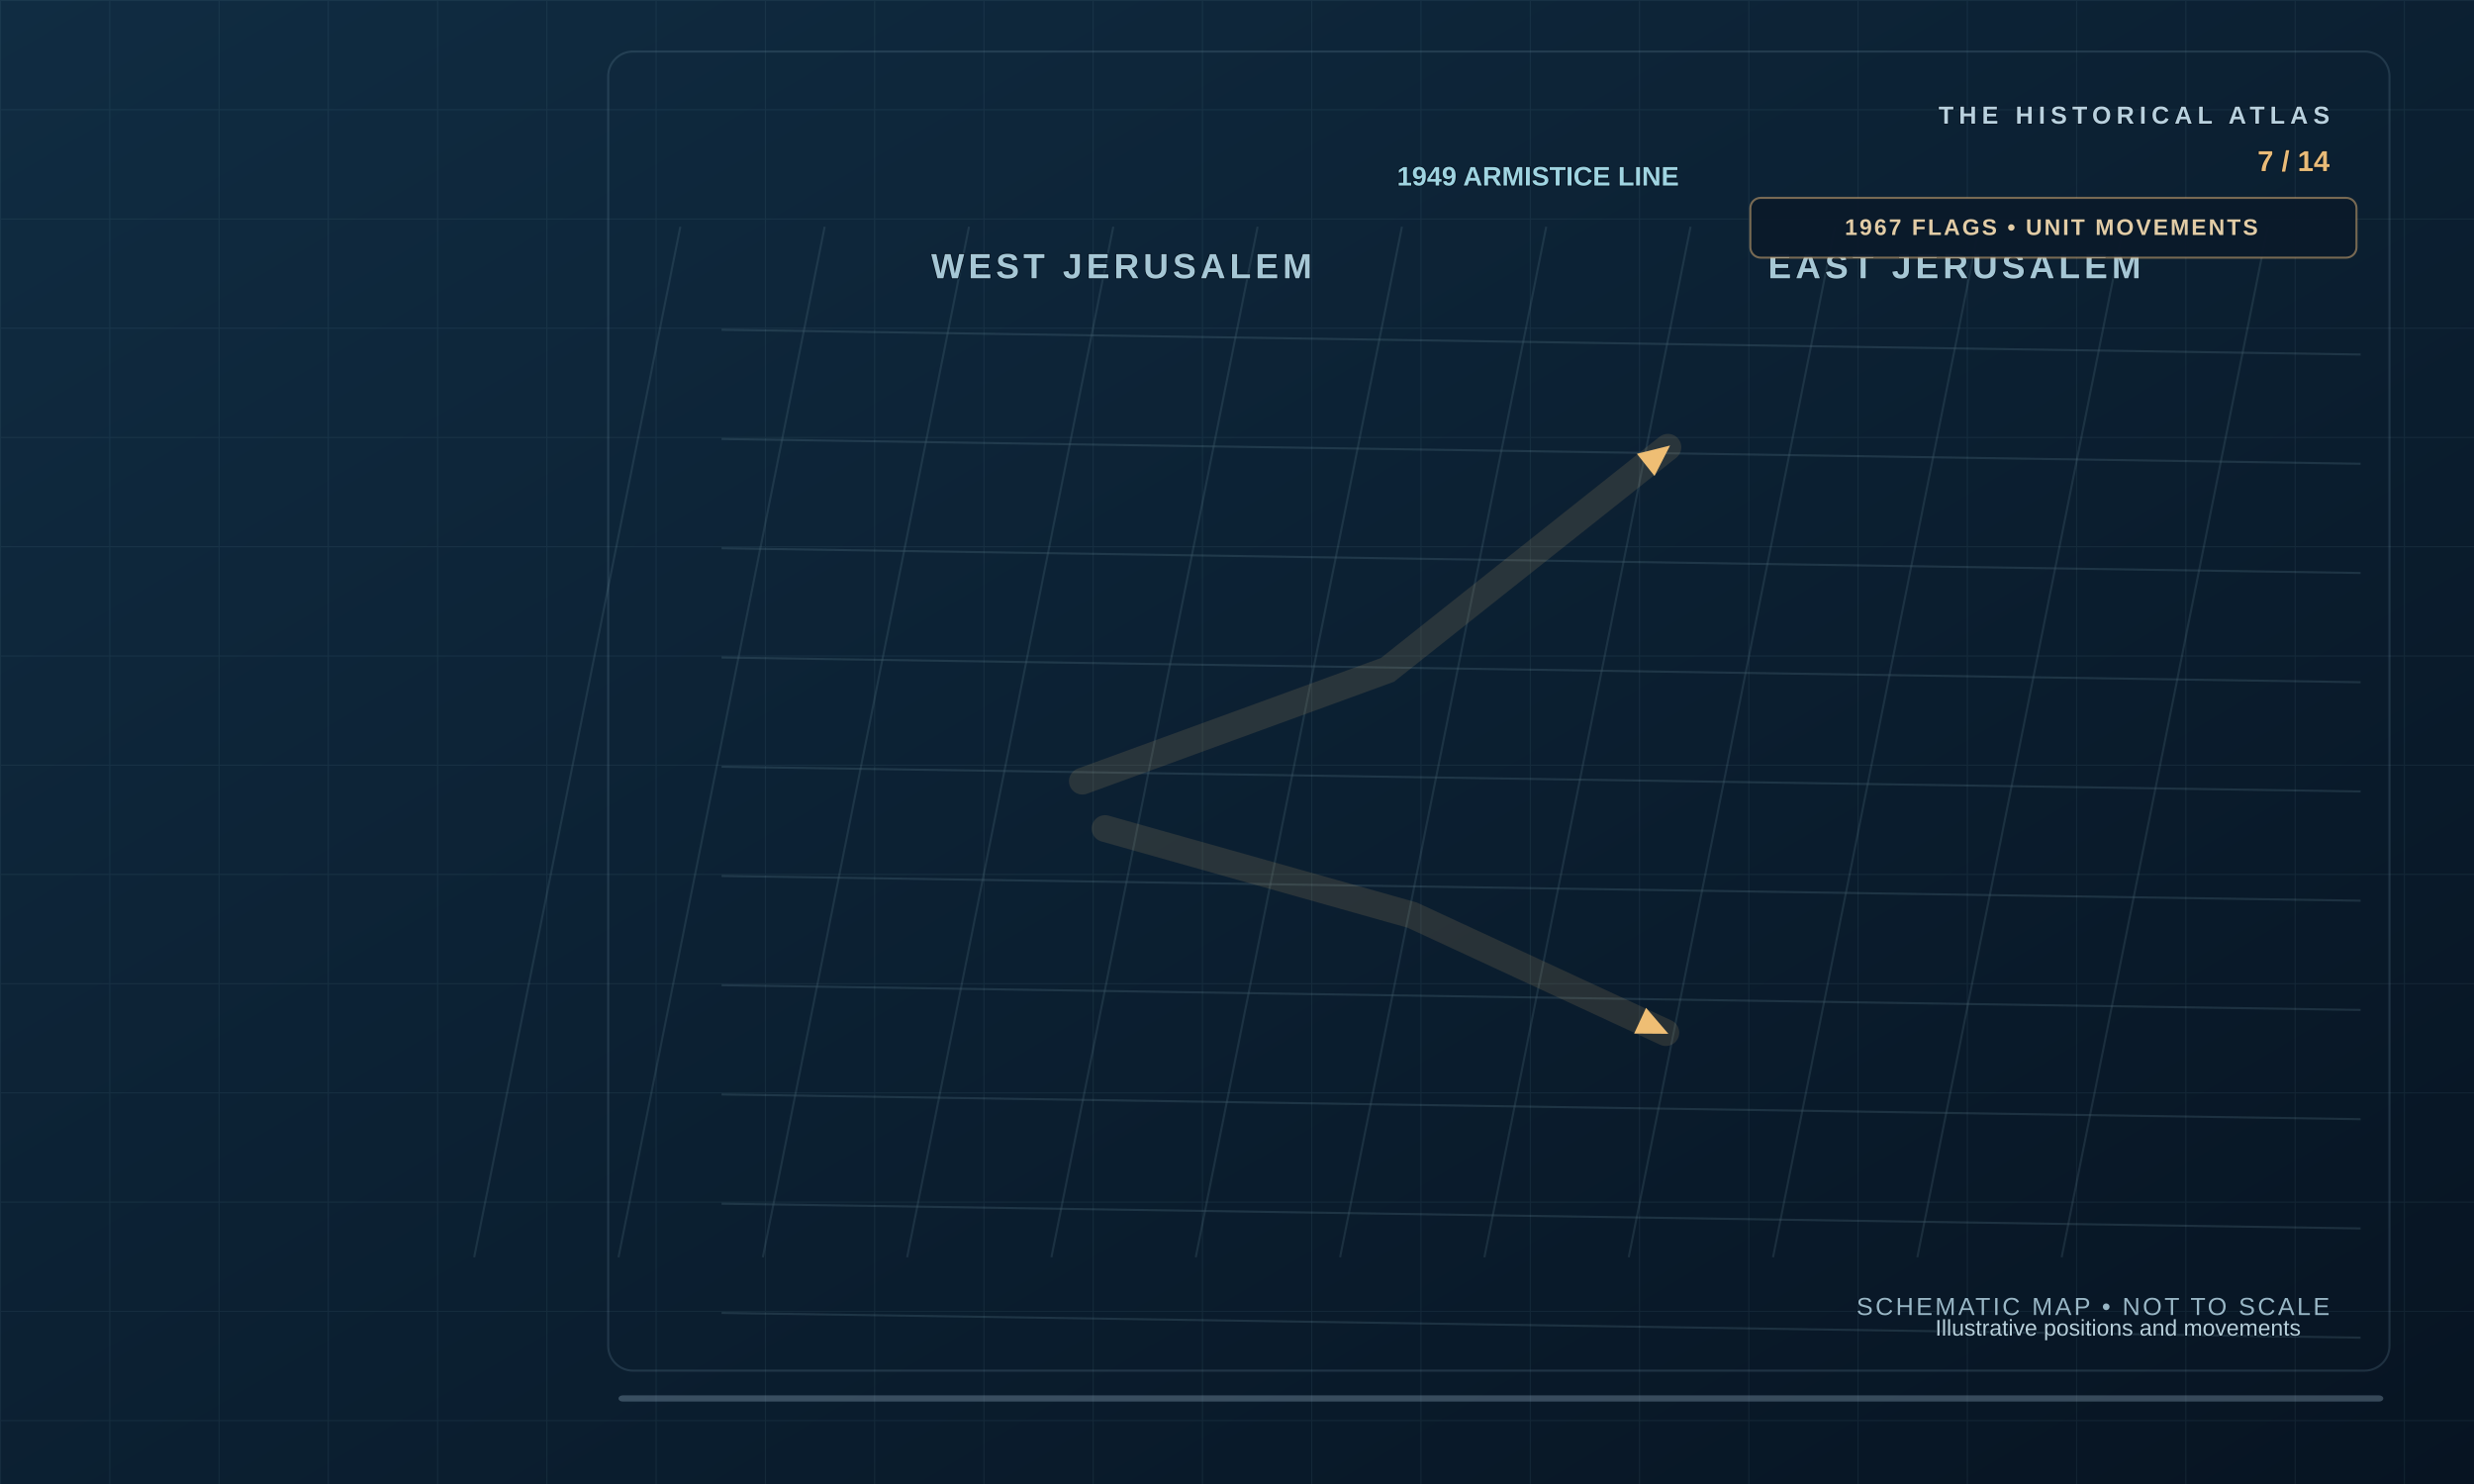
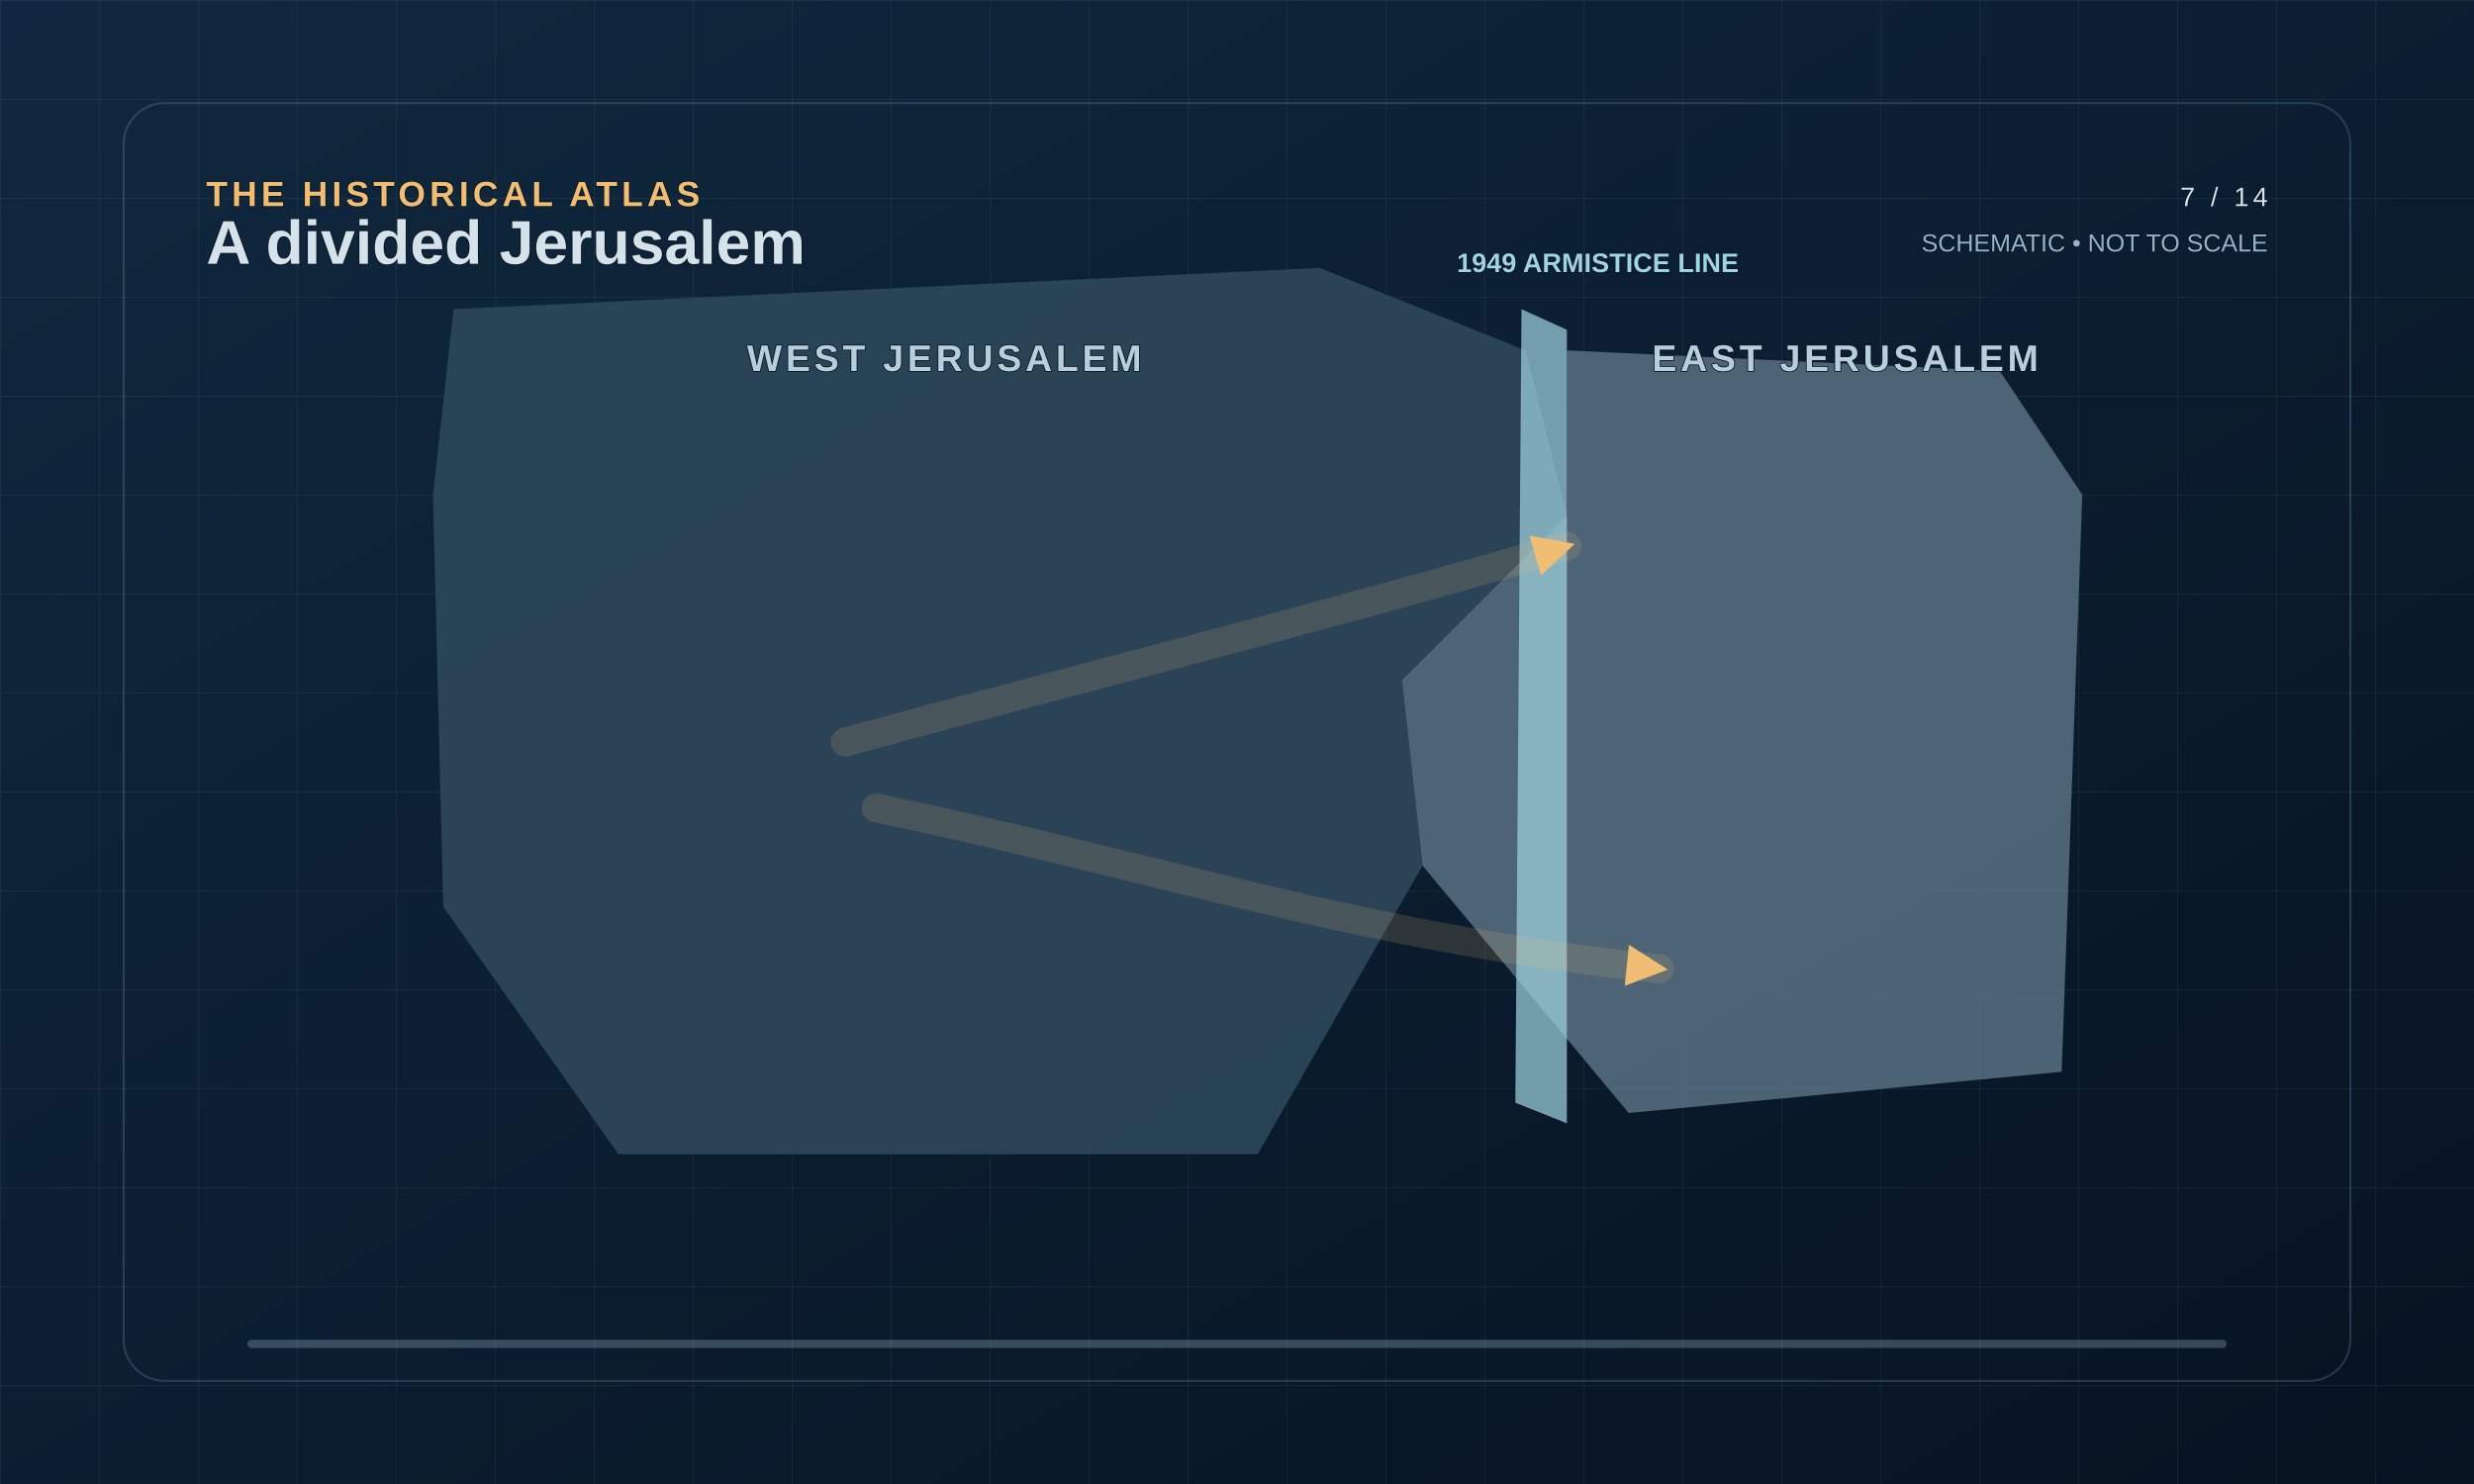
- <svg xmlns="http://www.w3.org/2000/svg" viewBox="0 0 1200 720" role="img" aria-label="The battle for Jerusalem: illustrated 1967 map animation">
+ <svg xmlns="http://www.w3.org/2000/svg" viewBox="0 0 1200 720" role="img" aria-label="Animated schematic map of divided Jerusalem and the Old City in June 1967">
  <style>
- svg{background:#061524}.military-unit{opacity:0;animation:militaryReveal .5s ease forwards}.military-unit use{overflow:visible}@keyframes militaryReveal{to{opacity:1}} text{paint-order:stroke;stroke:#061524;stroke-width:0.9px;stroke-linejoin:round}
- .country{fill:#234052} .land-shadow{opacity:.4}
- .reveal{opacity:0;animation:show .8s ease forwards} .zone{opacity:0;animation:zoneReveal 1.2s ease forwards}
- .trace{stroke-dasharray:1200;stroke-dashoffset:1200;animation:trace 3s cubic-bezier(.4,0,.2,1) forwards}
- .pulse{transform-box:fill-box;transform-origin:center;animation:pulse 2.6s ease-in-out infinite}
- .flash{opacity:0;animation:blink 1.4s steps(2,end) infinite}
- .timeline-fill{transform-origin:left;transform-box:fill-box;transform:scaleX(0);animation:progress 14s linear forwards}
- .fadeexit{animation:disappear 1.2s 4s forwards}
- @keyframes show{to{opacity:1}} @keyframes zoneReveal{to{opacity:1}}
- @keyframes trace{to{stroke-dashoffset:0}} @keyframes blink{50%{opacity:.9}} @keyframes pulse{50%{transform:scale(1.18);opacity:.75}}
- @keyframes progress{to{transform:scaleX(1)}} @keyframes disappear{to{opacity:0}}
- @media(prefers-reduced-motion:reduce){.military-unit{opacity:1!important;animation:none!important}.reveal,.zone,.trace,.timeline-fill,.pulse,.flash,.fadeexit{animation:none!important;opacity:1!important;stroke-dashoffset:0!important;transform:none!important}}
+ svg{background:#071321;font-family:Arial,Helvetica,sans-serif}
+ text{paint-order:stroke;stroke:#071321;stroke-width:.8px;stroke-linejoin:round}
+ @keyframes fade{to{opacity:1}} @keyframes trace{to{stroke-dashoffset:0}} @keyframes pulse{50%{transform:scale(1.12)}} @keyframes progress{to{transform:scaleX(1)}}
+ .fade{opacity:0;animation:fade .8s ease forwards}.trace{stroke-dasharray:900;stroke-dashoffset:900;animation:trace 3.8s ease forwards}.pulse{transform-box:fill-box;transform-origin:center;animation:pulse 2s ease-in-out infinite}.timeline{transform:scaleX(0);transform-origin:left;animation:progress 14s linear forwards}
+ @media (prefers-reduced-motion:reduce){.fade,.trace,.pulse,.timeline{animation:none!important;opacity:1!important;stroke-dashoffset:0!important;transform:none!important}}
</style>
  <defs>
    <linearGradient id="bg" x1="0" y1="0" x2="1" y2="1">
-       <stop stop-color="#102c42" />
-       <stop offset="1" stop-color="#071422" />
+       <stop stop-color="#10283f" />
+       <stop offset="1" stop-color="#071321" />
    </linearGradient>
-     <pattern id="grid" width="53" height="53" patternUnits="userSpaceOnUse">
-       <path d="M 53 0 L 0 0 0 53" fill="none" stroke="#95bed0" stroke-opacity=".08" stroke-width="1" />
+     <pattern id="grid" width="48" height="48" patternUnits="userSpaceOnUse">
+       <path d="M48 0H0V48" fill="none" stroke="#9ec3d7" stroke-opacity=".08" />
    </pattern>
-     <marker id="arr" viewBox="0 0 12 12" refX="10" refY="6" markerWidth="3.3" markerHeight="3.3" orient="auto-start-reverse">
-       <path d="M0 1 L11 6 L0 11 Z" fill="#efbe74" />
+     <marker id="arrow" viewBox="0 0 10 10" refX="8" refY="5" markerWidth="4" markerHeight="4" orient="auto-start-reverse">
+       <path d="M0 0L10 5L0 10z" fill="#efbe74" />
    </marker>
-   </defs>
-   <defs id="v12-unit-symbols">
-     <symbol id="flag-EGYPT" viewBox="0 0 30 20">
-       <rect width="30" height="20" fill="#fff" />
-       <rect width="30" height="6.67" fill="#cf2737" />
-       <rect y="13.33" width="30" height="6.67" fill="#14191d" />
-       <polygon points="11.00,7.30 11.67,9.08 13.57,9.17 12.08,10.35 12.59,12.18 11.00,11.13 9.41,12.18 9.92,10.35 8.43,9.17 10.33,9.08" fill="#11834b" />
-       <polygon points="19.00,7.30 19.67,9.08 21.57,9.17 20.08,10.35 20.59,12.18 19.00,11.13 17.41,12.18 17.92,10.35 16.43,9.17 18.33,9.08" fill="#11834b" />
-       <rect width="29.8" height="19.8" fill="none" stroke="#e6e8e9" stroke-opacity=".8" stroke-width=".4" />
-     </symbol>
-     <symbol id="flag-SYRIA" viewBox="0 0 30 20">
-       <rect width="30" height="20" fill="white" />
-       <rect width="30" height="6.67" fill="#d52d3b" />
-       <rect y="13.33" width="30" height="6.67" fill="#111" />
-       <polygon points="9.00,7.50 9.62,9.15 11.38,9.23 10.00,10.32 10.47,12.02 9.00,11.05 7.53,12.02 8.00,10.32 6.62,9.23 8.38,9.15" fill="#11834b" />
-       <polygon points="15.00,7.50 15.62,9.15 17.38,9.23 16.00,10.32 16.47,12.02 15.00,11.05 13.53,12.02 14.00,10.32 12.62,9.23 14.38,9.15" fill="#11834b" />
-       <polygon points="21.00,7.50 21.62,9.15 23.38,9.23 22.00,10.32 22.47,12.02 21.00,11.05 19.53,12.02 20.00,10.32 18.62,9.23 20.38,9.15" fill="#11834b" />
-       <rect width="29.8" height="19.8" fill="none" stroke="#e6e8e9" stroke-opacity=".8" stroke-width=".4" />
-     </symbol>
-     <symbol id="flag-ISRAEL" viewBox="0 0 30 20">
-       <rect width="30" height="20" fill="#fff" />
-       <rect y="3" width="30" height="2.4" fill="#1e68b9" />
-       <rect y="14.6" width="30" height="2.4" fill="#1e68b9" />
-       <path d="M15 6.7 L18.3 12.6 H11.7 Z M15 13.3 L11.7 7.4 H18.3 Z" fill="none" stroke="#1e68b9" stroke-width="1.2" />
-       <rect width="29.8" height="19.8" fill="none" stroke="#e6e8e9" stroke-opacity=".8" stroke-width=".4" />
-     </symbol>
-     <symbol id="flag-JORDAN" viewBox="0 0 30 20">
-       <rect width="30" height="20" fill="white" />
-       <rect width="30" height="6.67" fill="#111" />
-       <rect y="13.33" width="30" height="6.67" fill="#21834d" />
-       <path d="M0 0 L14 10 L0 20 Z" fill="#bb233c" />
-       <circle cx="5.9" cy="10" r="1.3" fill="white" />
-       <rect width="29.8" height="19.8" fill="none" stroke="#e6e8e9" stroke-opacity=".8" stroke-width=".4" />
-     </symbol>
-     <symbol id="flag-UN" viewBox="0 0 30 20">
-       <rect width="30" height="20" fill="#68a7d5" />
-       <circle cx="15" cy="10" r="6.2" fill="none" stroke="#fff" stroke-width=".9" />
-       <text x="15" y="12.8" fill="white" font-size="7.1" font-family="Arial" font-weight="bold" text-anchor="middle">UN</text>
-       <rect width="29.8" height="19.8" fill="none" stroke="#e6e8e9" stroke-opacity=".8" stroke-width=".4" />
-     </symbol>
-     <symbol id="unit-infantry" viewBox="0 0 40 34">
-       <circle cx="20" cy="8" r="5.5" fill="currentColor" />
-       <path d="M14 9 Q20 2 26 9" fill="none" stroke="currentColor" stroke-width="3" />
-       <path d="M14 17 Q20 12 26 17 L29 26 L11 26 Z" fill="currentColor" />
-       <path d="M17 25 L13 33 M23 25 L27 33 M11 19 L5 27 M29 19 L35 27" stroke="currentColor" stroke-width="3.5" stroke-linecap="round" />
-     </symbol>
-     <symbol id="unit-tank" viewBox="0 0 48 32">
-       <path d="M10 8 L33 8 L37 18 L8 18 Z" fill="currentColor" />
-       <rect x="16" y="2" width="16" height="9" rx="3" fill="currentColor" />
-       <rect x="29" y="4" width="18" height="3" rx="1.5" fill="currentColor" />
-       <rect x="4" y="19" width="40" height="11" rx="5" fill="currentColor" />
-       <circle cx="11" cy="24.5" r="2.7" fill="#152838" />
-       <circle cx="21" cy="24.5" r="2.7" fill="#152838" />
-       <circle cx="31" cy="24.5" r="2.7" fill="#152838" />
-       <circle cx="39" cy="24.5" r="2.7" fill="#152838" />
-     </symbol>
-     <symbol id="unit-aircraft" viewBox="0 0 44 44">
-       <path d="M20 2 L25 2 L28 20 L42 27 L42 31 L27 27 L27 37 L34 41 L34 43 L22 40 L10 43 L10 41 L17 37 L17 27 L2 31 L2 27 L16 20 Z" fill="currentColor" />
-     </symbol>
-     <symbol id="unit-artillery" viewBox="0 0 48 33">
-       <rect x="5" y="17" width="29" height="8" rx="2" fill="currentColor" />
-       <path d="M28 18 L46 11" stroke="currentColor" stroke-width="5" stroke-linecap="round" />
-       <circle cx="12" cy="26" r="6" fill="currentColor" stroke="#13253b" stroke-width="2" />
-       <circle cx="32" cy="26" r="6" fill="currentColor" stroke="#13253b" stroke-width="2" />
-     </symbol>
-     <symbol id="unit-ship" viewBox="0 0 50 34">
-       <path d="M3 19 L47 19 L39 31 L11 31 Z" fill="currentColor" />
-       <rect x="15" y="12" width="20" height="7" fill="currentColor" />
-       <rect x="22" y="6" width="7" height="7" fill="currentColor" />
-       <path d="M25 5 V0" stroke="currentColor" stroke-width="2" />
-     </symbol>
  </defs>
  <rect width="1200" height="720" fill="url(#bg)" />
  <rect width="1200" height="720" fill="url(#grid)" />
-   <rect x="295" y="25" width="864" height="640" rx="12" fill="none" stroke="#648499" stroke-opacity=".25" />
-   <text x="1130.0" y="60.0" text-anchor="end" fill="#b9d1de" font-family="Arial, Helvetica, sans-serif" font-size="12" font-weight="700" class="" letter-spacing="2.5">THE HISTORICAL ATLAS</text>
-   <text x="1130.0" y="83.0" text-anchor="end" fill="#e9bb78" font-family="Arial, Helvetica, sans-serif" font-size="14" font-weight="700" class="">7 / 14</text>
-   <text x="1130.0" y="638.0" text-anchor="end" fill="#99b7c6" font-family="Arial, Helvetica, sans-serif" font-size="12" font-weight="500" class="" letter-spacing="1.2">SCHEMATIC MAP • NOT TO SCALE</text>
-   <rect x="300" y="677" width="856" height="3" rx="2" fill="#91aabd" fill-opacity=".35" />
-   <rect x="300" y="677" width="856" height="3" rx="2" fill="#efbe74" class="timeline-fill" />
-   <g opacity=".44">
-     <path d="M330 110 L230 610" stroke="#7ba0ac" stroke-width="1" stroke-opacity=".36" />
-     <path d="M400 110 L300 610" stroke="#7ba0ac" stroke-width="1" stroke-opacity=".36" />
-     <path d="M470 110 L370 610" stroke="#7ba0ac" stroke-width="1" stroke-opacity=".36" />
-     <path d="M540 110 L440 610" stroke="#7ba0ac" stroke-width="1" stroke-opacity=".36" />
-     <path d="M610 110 L510 610" stroke="#7ba0ac" stroke-width="1" stroke-opacity=".36" />
-     <path d="M680 110 L580 610" stroke="#7ba0ac" stroke-width="1" stroke-opacity=".36" />
-     <path d="M750 110 L650 610" stroke="#7ba0ac" stroke-width="1" stroke-opacity=".36" />
-     <path d="M820 110 L720 610" stroke="#7ba0ac" stroke-width="1" stroke-opacity=".36" />
-     <path d="M890 110 L790 610" stroke="#7ba0ac" stroke-width="1" stroke-opacity=".36" />
-     <path d="M960 110 L860 610" stroke="#7ba0ac" stroke-width="1" stroke-opacity=".36" />
-     <path d="M1030 110 L930 610" stroke="#7ba0ac" stroke-width="1" stroke-opacity=".36" />
-     <path d="M1100 110 L1000 610" stroke="#7ba0ac" stroke-width="1" stroke-opacity=".36" />
-     <path d="M350 160 L1145 172" stroke="#7ba0ac" stroke-opacity=".42" stroke-width="1" />
-     <path d="M350 213 L1145 225" stroke="#7ba0ac" stroke-opacity=".42" stroke-width="1" />
-     <path d="M350 266 L1145 278" stroke="#7ba0ac" stroke-opacity=".42" stroke-width="1" />
-     <path d="M350 319 L1145 331" stroke="#7ba0ac" stroke-opacity=".42" stroke-width="1" />
-     <path d="M350 372 L1145 384" stroke="#7ba0ac" stroke-opacity=".42" stroke-width="1" />
-     <path d="M350 425 L1145 437" stroke="#7ba0ac" stroke-opacity=".42" stroke-width="1" />
-     <path d="M350 478 L1145 490" stroke="#7ba0ac" stroke-opacity=".42" stroke-width="1" />
-     <path d="M350 531 L1145 543" stroke="#7ba0ac" stroke-opacity=".42" stroke-width="1" />
-     <path d="M350 584 L1145 596" stroke="#7ba0ac" stroke-opacity=".42" stroke-width="1" />
-     <path d="M350 637 L1145 649" stroke="#7ba0ac" stroke-opacity=".42" stroke-width="1" />
+   <rect x="60" y="50" width="1080" height="620" rx="20" fill="none" stroke="#6f8ea5" stroke-opacity=".3" />
+   <text x="100" y="100" fill="#efbe74" font-size="17" font-weight="700" letter-spacing="2">THE HISTORICAL ATLAS</text>
+   <text x="100" y="128" fill="#d6e2ea" font-size="30" font-weight="700">A divided Jerusalem</text>
+   <text x="1100" y="100" text-anchor="end" fill="#d6e2ea" font-size="13" letter-spacing="2">7 / 14</text>
+   <text x="1100" y="122" text-anchor="end" fill="#94b4c8" font-size="12">SCHEMATIC • NOT TO SCALE</text>
+   <path d="M220 150 L640 130 L740 170 L760 250 L680 330 L690 420 L610 560 L300 560 L215 440 L210 240 Z" fill="#2b4558" opacity=".95" />
+   <path d="M760 170 L970 180 L1010 240 L1000 520 L790 540 L690 420 L680 330 L760 250 Z" fill="#536c7d" opacity=".9" />
+   <path d="M738 150 L760 160 L760 545 L735 535 Z" fill="#9fd4e1" opacity=".7" />
+   <text x="458" y="180" text-anchor="middle" fill="#b8cfdb" font-size="18" font-weight="700" letter-spacing="1.8">WEST JERUSALEM</text>
+   <text x="895" y="180" text-anchor="middle" fill="#b8cfdb" font-size="18" font-weight="700" letter-spacing="1.8">EAST JERUSALEM</text>
+   <text x="775" y="132" text-anchor="middle" fill="#9fd4e1" font-size="13" font-weight="700">1949 ARMISTICE LINE</text>
+   <g class="fade" style="animation-delay:1.6s">
+     <text x="900" y="314" text-anchor="middle" fill="#f0d7a2" font-size="16" font-weight="700" letter-spacing="1">OLD CITY</text>
+     <rect x="838" y="324" width="124" height="112" rx="10" fill="#20384b" stroke="#efbe74" stroke-width="3" />
+     <path d="M850 338H950V422H850Z" fill="none" stroke="#d8c2a0" stroke-width="3" stroke-dasharray="6 5" />
+     <path d="M874 366 Q900 334 926 366 V392 H874 Z" fill="#d8c2a0" opacity=".9" />
+     <circle cx="900" cy="366" r="20" fill="#efbe74" />
+     <rect x="871" y="392" width="58" height="16" fill="#d8c2a0" />
+     <path d="M850 338H950" stroke="#d8c2a0" stroke-width="3" />
+     <path d="M850 422H950" stroke="#d8c2a0" stroke-width="3" />
+     <path d="M850 338V422" stroke="#d8c2a0" stroke-width="3" />
+     <path d="M950 338V422" stroke="#d8c2a0" stroke-width="3" />
+     <text x="900" y="452" text-anchor="middle" fill="#b5cad6" font-size="12">Walls and Dome of the Rock</text>
  </g>
-   <path d="M756 108 C714 190 788 244 742 318 S774 437 739 610" fill="none" stroke="#8fd0df" stroke-width="4" stroke-dasharray="9 10" class="reveal" style="animation-delay:1s" />
-   <text x="544.0" y="135.0" text-anchor="middle" fill="#a6c7d5" font-family="Arial, Helvetica, sans-serif" font-size="17" font-weight="700" class="" letter-spacing="2">WEST JERUSALEM</text>
-   <text x="948.0" y="135.0" text-anchor="middle" fill="#a6c7d5" font-family="Arial, Helvetica, sans-serif" font-size="17" font-weight="700" class="" letter-spacing="2">EAST JERUSALEM</text>
-   <text x="746.0" y="90.0" text-anchor="middle" fill="#9fd4e1" font-family="Arial, Helvetica, sans-serif" font-size="13" font-weight="700" class="">1949 ARMISTICE LINE</text>
-   <g class="reveal" style="animation-delay:1.9s">
-     <rect x="924" y="328" width="114" height="111" rx="6" fill="#233f56" stroke="#e9bc78" stroke-width="3" />
-     <path d="M 952 328 L952 439 M 981 328 L981 439 M 1010 328 L1010 439" stroke="#b89969" opacity=".35" />
+   <g class="fade" style="animation-delay:2.6s">
+     <circle cx="780" cy="265" r="6" fill="#efbe74" />
+     <circle cx="780" cy="265" r="15" fill="#efbe74" opacity=".16" />
+     <text x="800" y="258" fill="#f1e9d9" font-size="12" font-weight="700">MOUNT SCOPUS</text>
  </g>
-   <text x="980.0" y="318.0" text-anchor="middle" fill="#f6d69b" font-family="Arial, Helvetica, sans-serif" font-size="16" font-weight="700" class="reveal">OLD CITY</text>
-   <g class="reveal" style="animation-delay:3s">
-     <circle cx="811.0" cy="214.0" r="12" fill="#efbe74" opacity=".15" />
-     <circle cx="811.0" cy="214.0" r="5" fill="#efbe74" />
-     <text x="830.0" y="201.0" text-anchor="start" fill="#f1e9d9" font-family="Arial, Helvetica, sans-serif" font-size="12" font-weight="700" class="">AMMUNITION HILL</text>
+   <g class="fade" style="animation-delay:3.1s">
+     <circle cx="715" cy="220" r="6" fill="#efbe74" />
+     <circle cx="715" cy="220" r="15" fill="#efbe74" opacity=".16" />
+     <text x="695" y="205" text-anchor="end" fill="#f1e9d9" font-size="12" font-weight="700">AMMUNITION HILL</text>
  </g>
-   <g class="reveal" style="animation-delay:3s">
-     <circle cx="912.0" cy="249.0" r="12" fill="#efbe74" opacity=".15" />
-     <circle cx="912.0" cy="249.0" r="5" fill="#efbe74" />
-     <text x="931.0" y="236.0" text-anchor="start" fill="#f1e9d9" font-family="Arial, Helvetica, sans-serif" font-size="12" font-weight="700" class="">MOUNT SCOPUS</text>
+   <g class="fade" style="animation-delay:3.7s">
+     <circle cx="820" cy="470" r="6" fill="#efbe74" />
+     <circle cx="820" cy="470" r="15" fill="#efbe74" opacity=".16" />
+     <text x="840" y="463" fill="#f1e9d9" font-size="12" font-weight="700">MOUNT OF OLIVES</text>
  </g>
-   <g class="reveal" style="animation-delay:3s">
-     <circle cx="921.0" cy="467.0" r="12" fill="#efbe74" opacity=".15" />
-     <circle cx="921.0" cy="467.0" r="5" fill="#efbe74" />
-     <text x="940.0" y="454.0" text-anchor="start" fill="#f1e9d9" font-family="Arial, Helvetica, sans-serif" font-size="12" font-weight="700" class="">MOUNT OF OLIVES</text>
+   <path d="M410 360 C520 330,640 300,760 265" stroke="#efbe74" stroke-width="14" opacity=".16" fill="none" stroke-linecap="round" />
+   <path d="M410 360 C520 330,640 300,760 265" class="trace" style="animation-delay:2.4s" stroke="#efbe74" stroke-width="5" fill="none" stroke-linecap="round" marker-end="url(#arrow)" />
+   <path d="M425 392 C560 420,660 455,805 470" stroke="#efbe74" stroke-width="14" opacity=".16" fill="none" stroke-linecap="round" />
+   <path d="M425 392 C560 420,660 455,805 470" class="trace" style="animation-delay:5.2s" stroke="#efbe74" stroke-width="5" fill="none" stroke-linecap="round" marker-end="url(#arrow)" />
+   <g class="fade" style="animation-delay:2.3s">
+     <rect x="360" y="332" width="82" height="62" rx="9" fill="#081829" stroke="#86d6f0" />
+     <text x="401" y="353" text-anchor="middle" fill="#86d6f0" font-size="23">✦</text>
+     <rect x="387" y="308" width="28" height="18" fill="#fff" />
+     <rect x="387" y="311" width="28" height="2.6" fill="#1e68b9" />
+     <rect x="387" y="321.4" width="28" height="2.6" fill="#1e68b9" />
+     <path d="M401 314.6L404.7 320.7H397.3ZM401 320.9L397.3 314.8H404.7Z" fill="none" stroke="#1e68b9" stroke-width="1" />
+     <text x="401" y="385" text-anchor="middle" fill="#f6e4c8" font-size="10" font-weight="700">IDF</text>
  </g>
-   <path d="M 525.0 379.0 L 673.0 325.0 L 809.0 217.0" fill="none" stroke="#efbe74" stroke-width="13" opacity=".13" stroke-linecap="round" />
-   <path d="M 525.0 379.0 L 673.0 325.0 L 809.0 217.0" class="trace" style="animation-delay:2.8s" fill="none" stroke="#efbe74" stroke-width="5" stroke-linecap="round" marker-end="url(#arr)" />
-   <path d="M 536.0 402.0 L 685.0 444.0 L 808.0 501.0" fill="none" stroke="#efbe74" stroke-width="13" opacity=".13" stroke-linecap="round" />
-   <path d="M 536.0 402.0 L 685.0 444.0 L 808.0 501.0" class="trace" style="animation-delay:5.2s" fill="none" stroke="#efbe74" stroke-width="5" stroke-linecap="round" marker-end="url(#arr)" />
-   <g class="reveal" style="animation-delay:7s">
-     <rect x="738" y="542" width="235" height="50" rx="5" fill="#071523" stroke="#efbe74" stroke-opacity=".65" />
-     <text x="751.0" y="563.0" text-anchor="start" fill="#efbe74" font-family="Arial, Helvetica, sans-serif" font-size="14" font-weight="700" class="">SURROUNDING POSITIONS SECURED</text>
-     <text x="751.0" y="582.0" text-anchor="start" fill="#b7c8d6" font-family="Arial, Helvetica, sans-serif" font-size="10" font-weight="500" class="">Advance towards the Old City</text>
+   <g class="fade" style="animation-delay:5.0s">
+     <rect x="370" y="465" width="82" height="62" rx="9" fill="#081829" stroke="#86d6f0" />
+     <text x="411" y="488" text-anchor="middle" fill="#86d6f0" font-size="22">▣</text>
+     <rect x="397" y="441" width="28" height="18" fill="#fff" />
+     <rect x="397" y="444" width="28" height="2.6" fill="#1e68b9" />
+     <rect x="397" y="454.4" width="28" height="2.6" fill="#1e68b9" />
+     <path d="M411 447.6L414.7 453.7H407.3ZM411 453.9L407.3 447.8H414.7Z" fill="none" stroke="#1e68b9" stroke-width="1" />
+     <text x="411" y="518" text-anchor="middle" fill="#f6e4c8" font-size="10" font-weight="700">IDF</text>
  </g>
-   <g class="unit-legend" opacity=".97">
-     <rect x="849" y="96" width="294" height="29" rx="5" fill="#0a1a2a" stroke="#eabb7a" stroke-opacity=".5" />
-     <text x="995" y="114" font-size="11" text-anchor="middle" font-family="Arial" fill="#e8d1aa" font-weight="700" letter-spacing="1">1967 FLAGS • UNIT MOVEMENTS</text>
+   <g class="fade" style="animation-delay:1.1s">
+     <rect x="835" y="210" width="82" height="62" rx="9" fill="#081829" stroke="#efbe74" />
+     <text x="876" y="234" text-anchor="middle" fill="#efbe74" font-size="20">✹</text>
+     <rect x="862" y="186" width="28" height="18" fill="#fff" />
+     <rect x="862" y="186" width="28" height="6" fill="#111" />
+     <rect x="862" y="198" width="28" height="6" fill="#21834d" />
+     <path d="M862 186L875 195L862 204Z" fill="#bb233c" />
+     <text x="876" y="263" text-anchor="middle" fill="#f6e4c8" font-size="10" font-weight="700">JORDAN</text>
  </g>
-   <g class="military-unit" style="animation-delay:3.0s" transform="translate(485.0 361.0)">
-     <g>
-       <animateTransform attributeName="transform" type="translate" from="0 0" to="320.0 -125.0" begin="3.0s" dur="4.0s" fill="freeze" />
-       <rect x="-26" y="-20" width="69" height="57" rx="8" fill="#061727" stroke="#8ed9f3" stroke-width="1.5" stroke-opacity=".9" />
-       <g style="color:#8ed9f3">
-         <use href="#unit-infantry" x="-19" y="-14" width="44" height="34" />
-       </g>
-       <use href="#flag-ISRAEL" x="12" y="-29" width="29" height="19" />
-       <text x="7" y="32" text-anchor="middle" fill="#f6e4c8" font-size="9" font-weight="700" letter-spacing=".5" font-family="Arial,Helvetica,sans-serif">ISRAEL</text>
-     </g>
+   <g class="fade" style="animation-delay:7.6s">
+     <rect x="680" y="560" width="324" height="60" rx="12" fill="#081523" stroke="#efbe74" stroke-opacity=".7" />
+     <text x="700" y="588" fill="#efbe74" font-size="15" font-weight="700">Israeli forces secured the approaches first</text>
+     <text x="700" y="608" fill="#b7c8d6" font-size="12">The Old City was entered on 7 June through Lions' Gate.</text>
  </g>
-   <g class="military-unit" style="animation-delay:5.0s" transform="translate(508.0 488.0)">
-     <g>
-       <animateTransform attributeName="transform" type="translate" from="0 0" to="292.0 3.0" begin="5.0s" dur="4.0s" fill="freeze" />
-       <rect x="-26" y="-20" width="69" height="57" rx="8" fill="#061727" stroke="#8ed9f3" stroke-width="1.5" stroke-opacity=".9" />
-       <g style="color:#8ed9f3">
-         <use href="#unit-tank" x="-19" y="-14" width="44" height="34" />
-       </g>
-       <use href="#flag-ISRAEL" x="12" y="-29" width="29" height="19" />
-       <text x="7" y="32" text-anchor="middle" fill="#f6e4c8" font-size="9" font-weight="700" letter-spacing=".5" font-family="Arial,Helvetica,sans-serif">ISRAEL</text>
-     </g>
-   </g>
-   <g class="military-unit" style="animation-delay:1.0s" transform="translate(948.0 206.0)">
-     <g>
-       <rect x="-26" y="-20" width="69" height="57" rx="8" fill="#061727" stroke="#eeb978" stroke-width="1.5" stroke-opacity=".9" />
-       <g style="color:#eeb978">
-         <use href="#unit-artillery" x="-19" y="-14" width="44" height="34" />
-       </g>
-       <use href="#flag-JORDAN" x="12" y="-29" width="29" height="19" />
-       <text x="7" y="32" text-anchor="middle" fill="#f6e4c8" font-size="9" font-weight="700" letter-spacing=".5" font-family="Arial,Helvetica,sans-serif">JORDAN</text>
-     </g>
-   </g>
-   <text x="1116" y="648" font-size="11" fill="#b7cfda" text-anchor="end" font-family="Arial">Illustrative positions and movements</text>
+   <rect x="120" y="650" width="960" height="4" rx="2" fill="#8ba8ba" fill-opacity=".35" />
+   <rect x="120" y="650" width="960" height="4" rx="2" fill="#efbe74" class="timeline" />
</svg>
